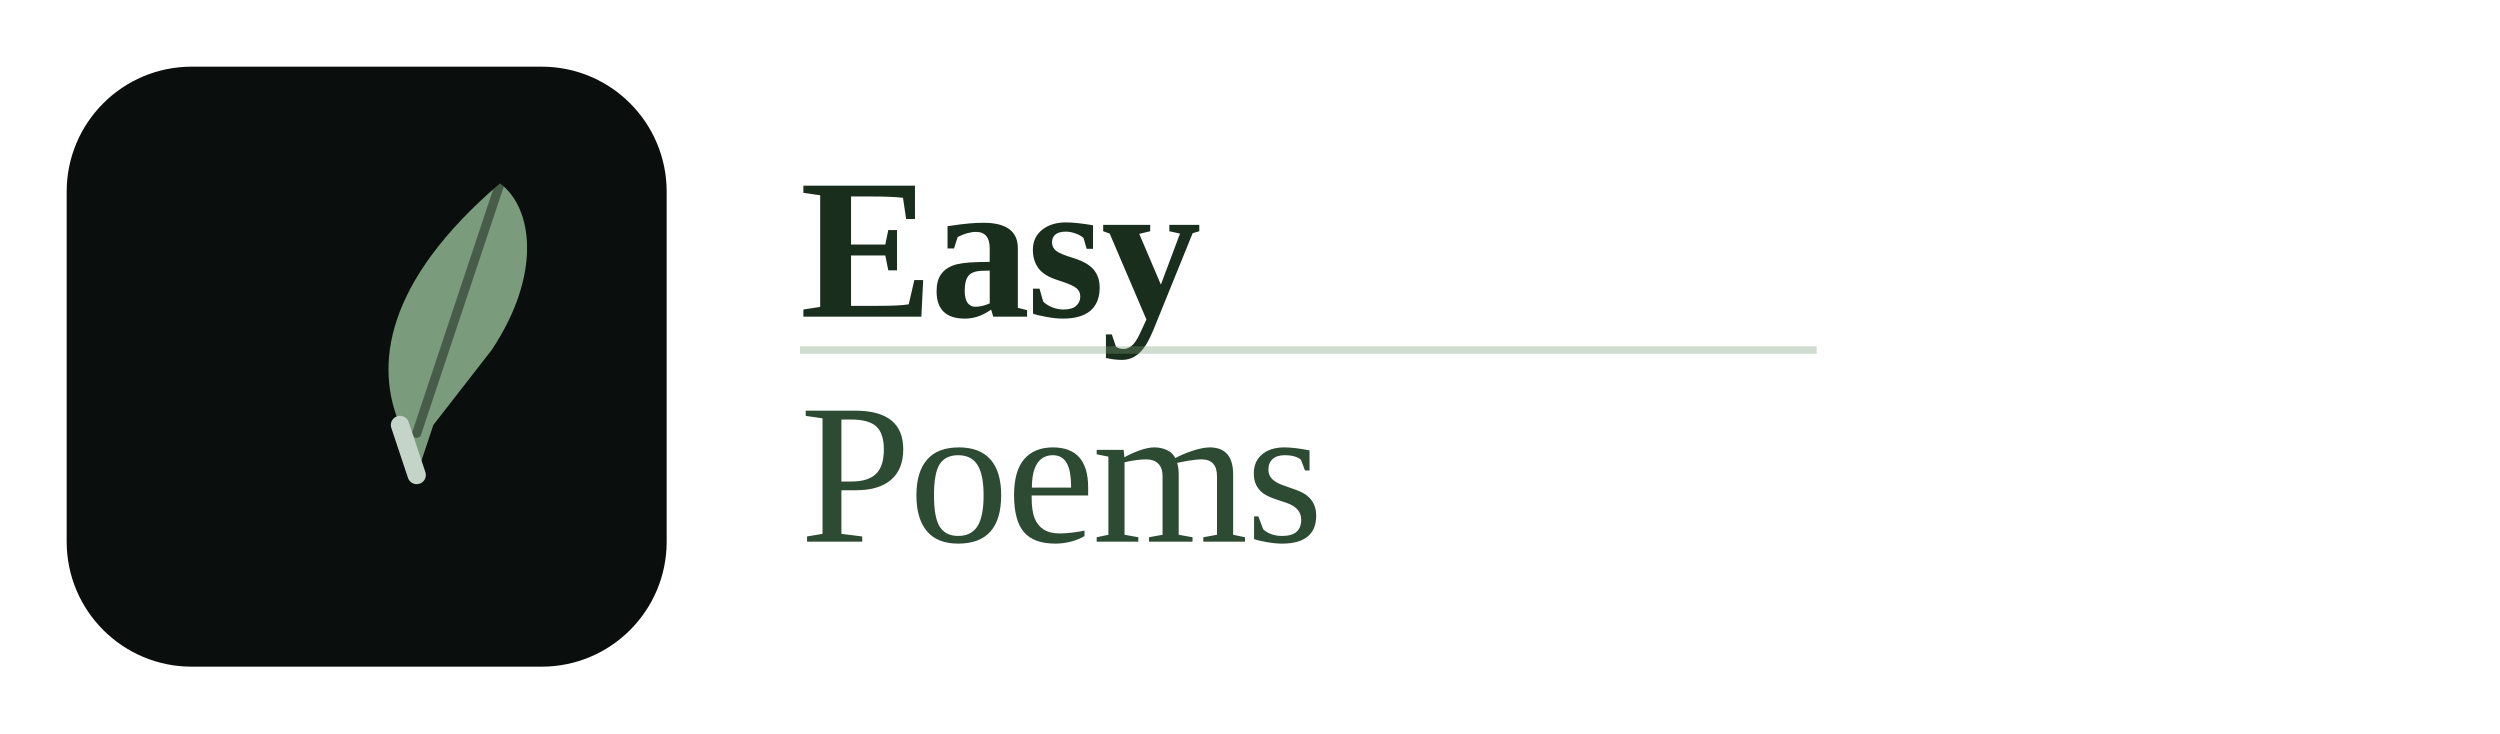
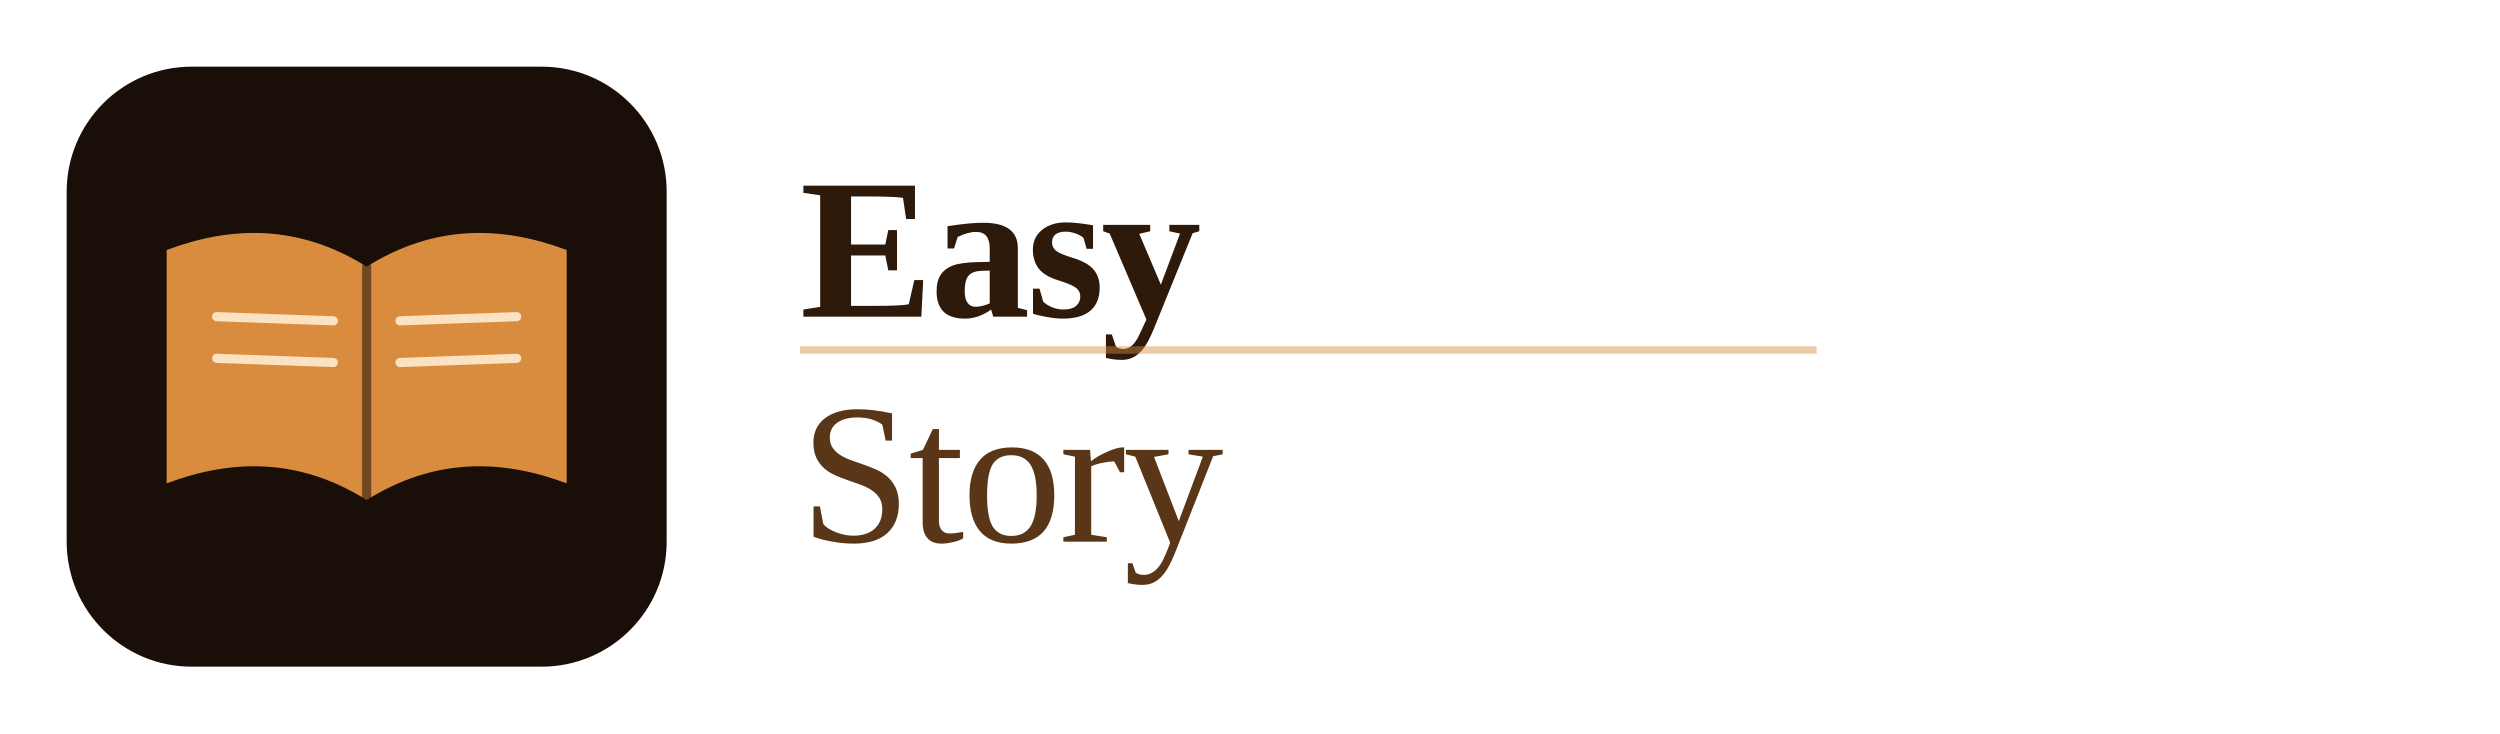
<svg xmlns="http://www.w3.org/2000/svg" viewBox="0 0 300 88" width="300" height="88">
-   <rect x="8" y="8" width="72" height="72" rx="15" fill="#0a0f0d" />
-   <path d="M60 22C64 25 65 33 59 42L52 51L50 57L48 51C45 44 46 34 60 22Z" fill="#7a9b7c" />
-   <path d="M60 22L50 52" stroke="#0a0f0d" stroke-width="1.1" stroke-linecap="round" fill="none" opacity="0.45" />
-   <path d="M48 51L50 57" stroke="#c5d4c8" stroke-width="2.2" stroke-linecap="round" fill="none" />
-   <text x="96" y="38" font-family="Georgia, 'Times New Roman', serif" font-size="24" font-weight="700" fill="#1a2e1d" letter-spacing="-0.4">Easy</text>
-   <text x="96" y="65" font-family="Georgia, 'Times New Roman', serif" font-size="24" font-weight="400" fill="#2d4a32" letter-spacing="-0.3">Poems</text>
-   <line x1="96" y1="42" x2="218" y2="42" stroke="#7a9b7c" stroke-width="0.9" opacity="0.35" />
+   <rect x="8" y="8" width="72" height="72" rx="15" fill="#1a0f08" />
+   <path d="M20 30C28 27 36 27 44 32C52 27 60 27 68 30L68 58C60 55 52 55 44 60C36 55 28 55 20 58Z" fill="#d98c3e" />
+   <path d="M26 38L40 38.5M26 43L40 43.5M48 38.5L62 38M48 43.5L62 43" stroke="#fbe2c2" stroke-width="1.1" stroke-linecap="round" fill="none" />
+   <path d="M44 32L44 60" stroke="#1a0f08" stroke-width="1.1" stroke-linecap="round" fill="none" opacity="0.55" />
+   <text x="96" y="38" font-family="Georgia, 'Times New Roman', serif" font-size="24" font-weight="700" fill="#2e1a0a" letter-spacing="-0.4">Easy</text>
+   <text x="96" y="65" font-family="Georgia, 'Times New Roman', serif" font-size="24" font-weight="400" fill="#5a3618" letter-spacing="-0.3">Story</text>
+   <line x1="96" y1="42" x2="218" y2="42" stroke="#d98c3e" stroke-width="0.9" opacity="0.45" />
</svg>
